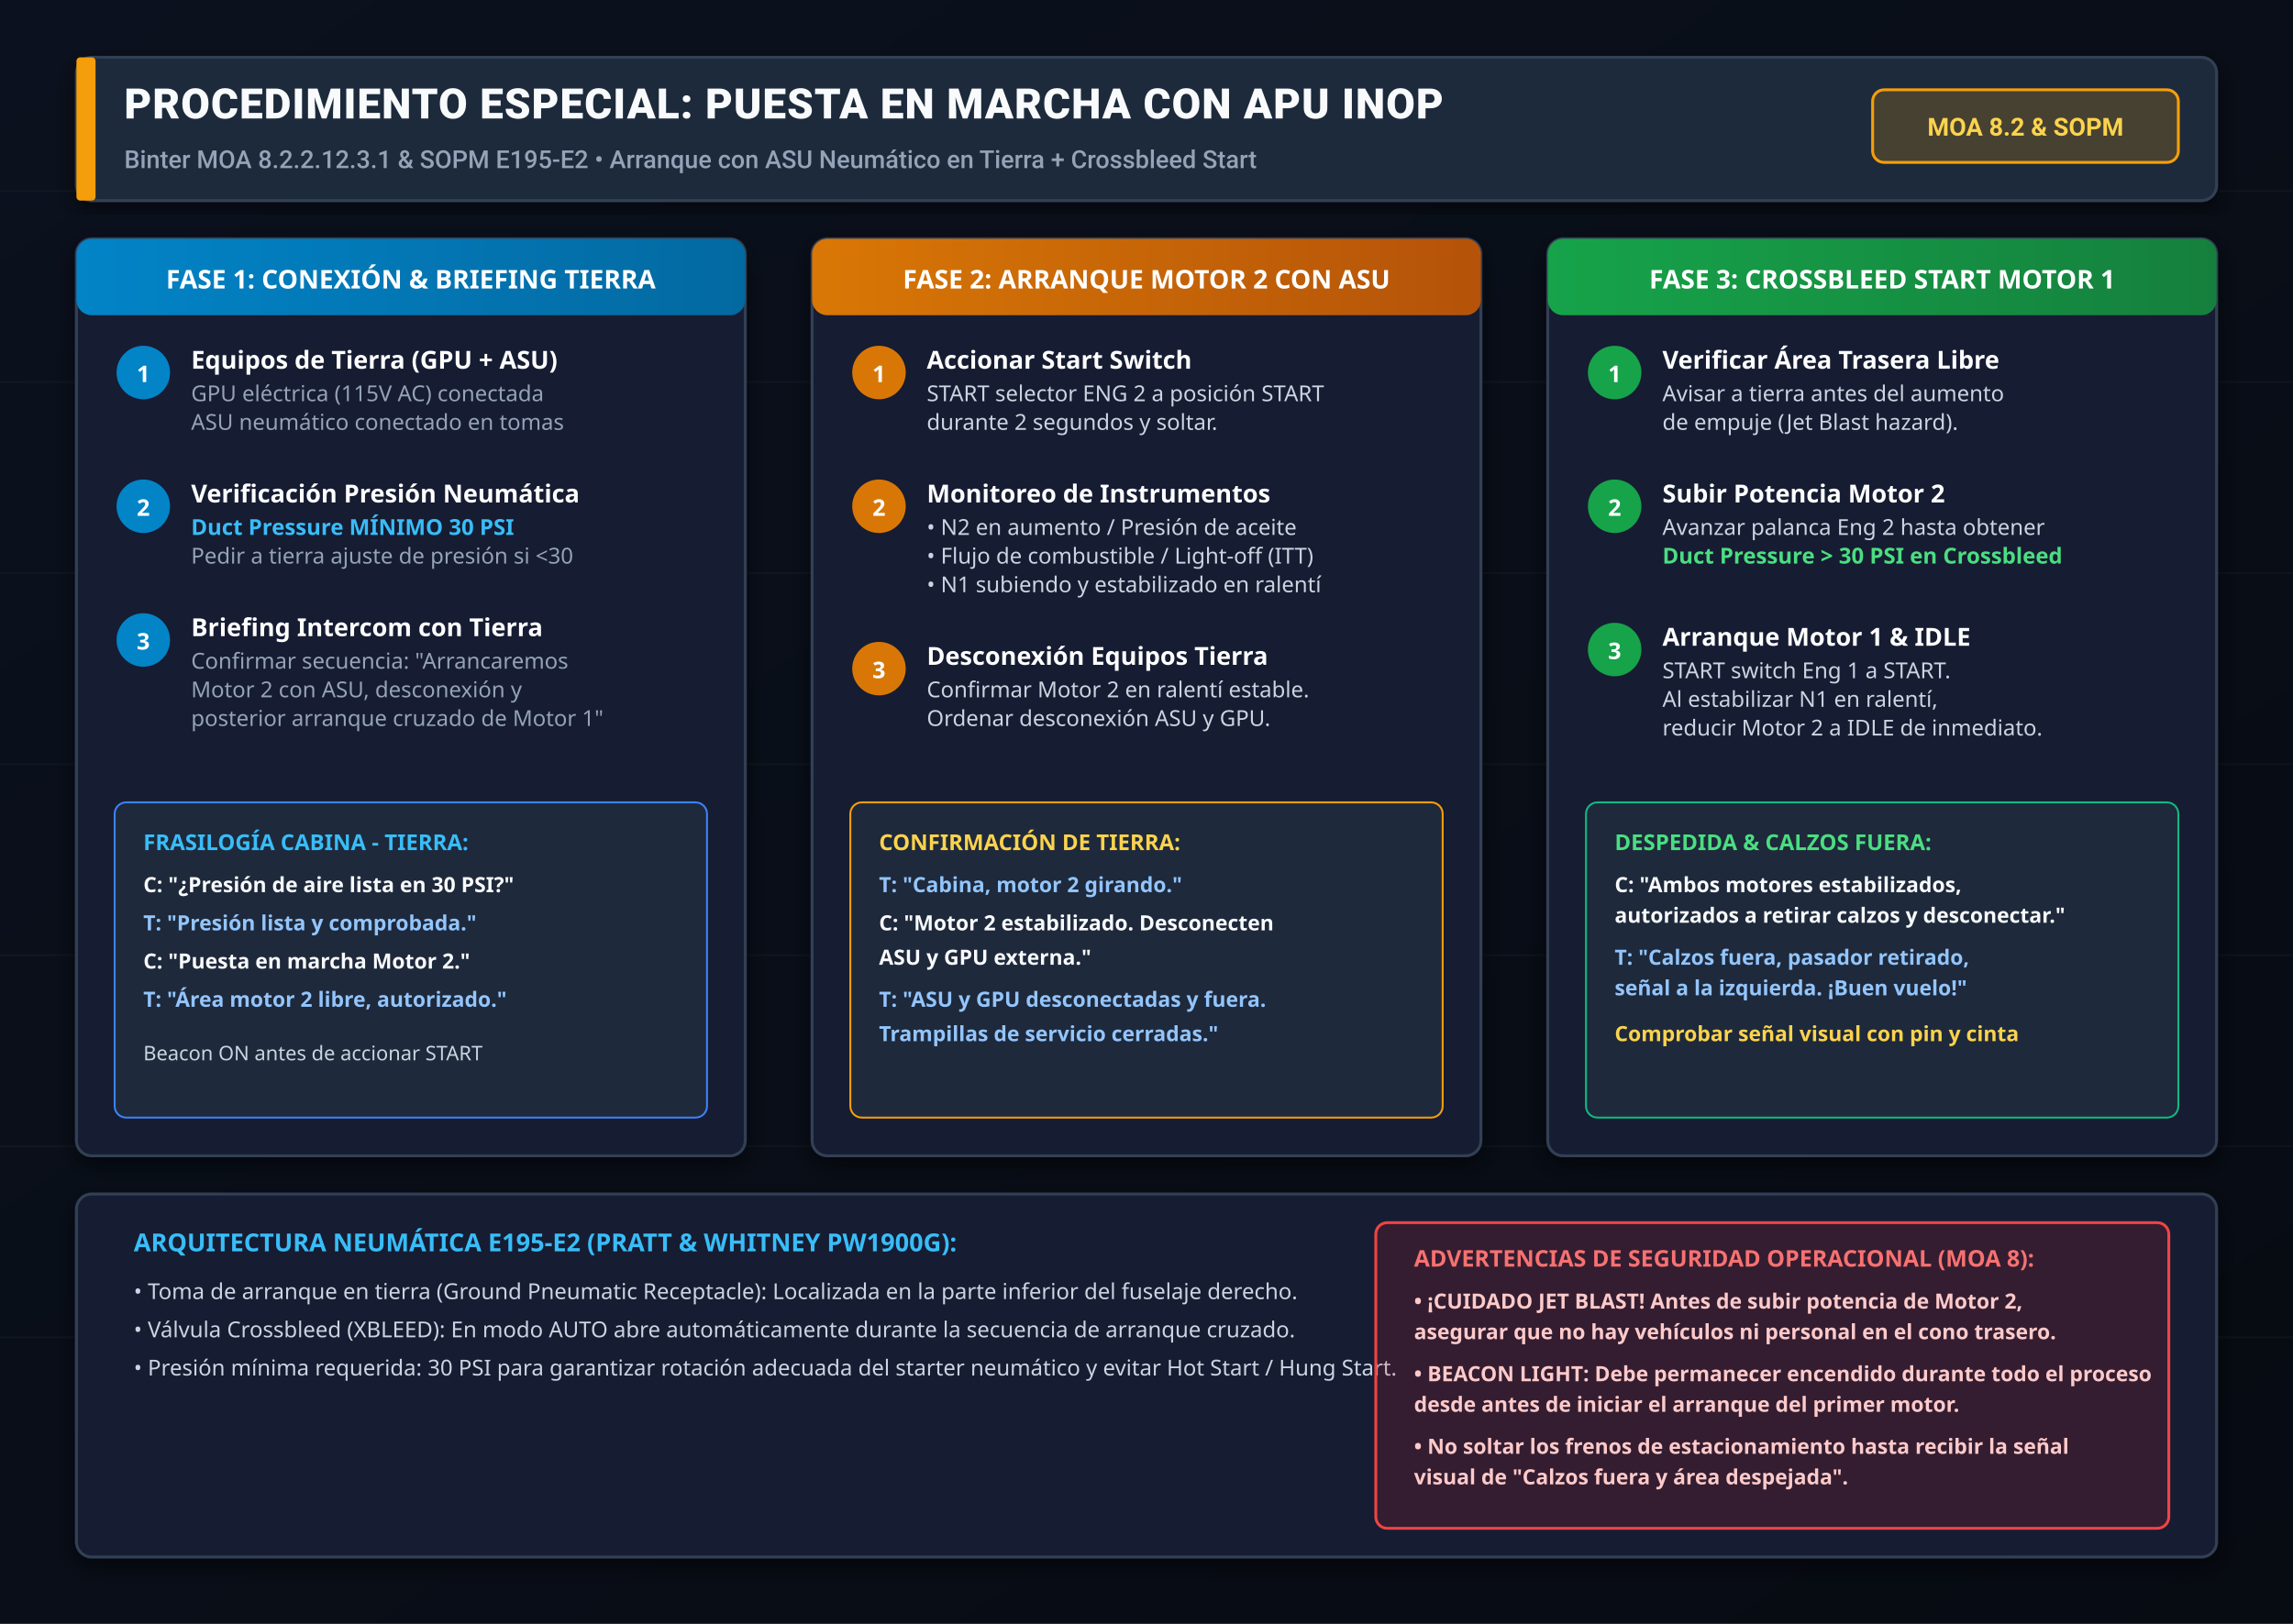
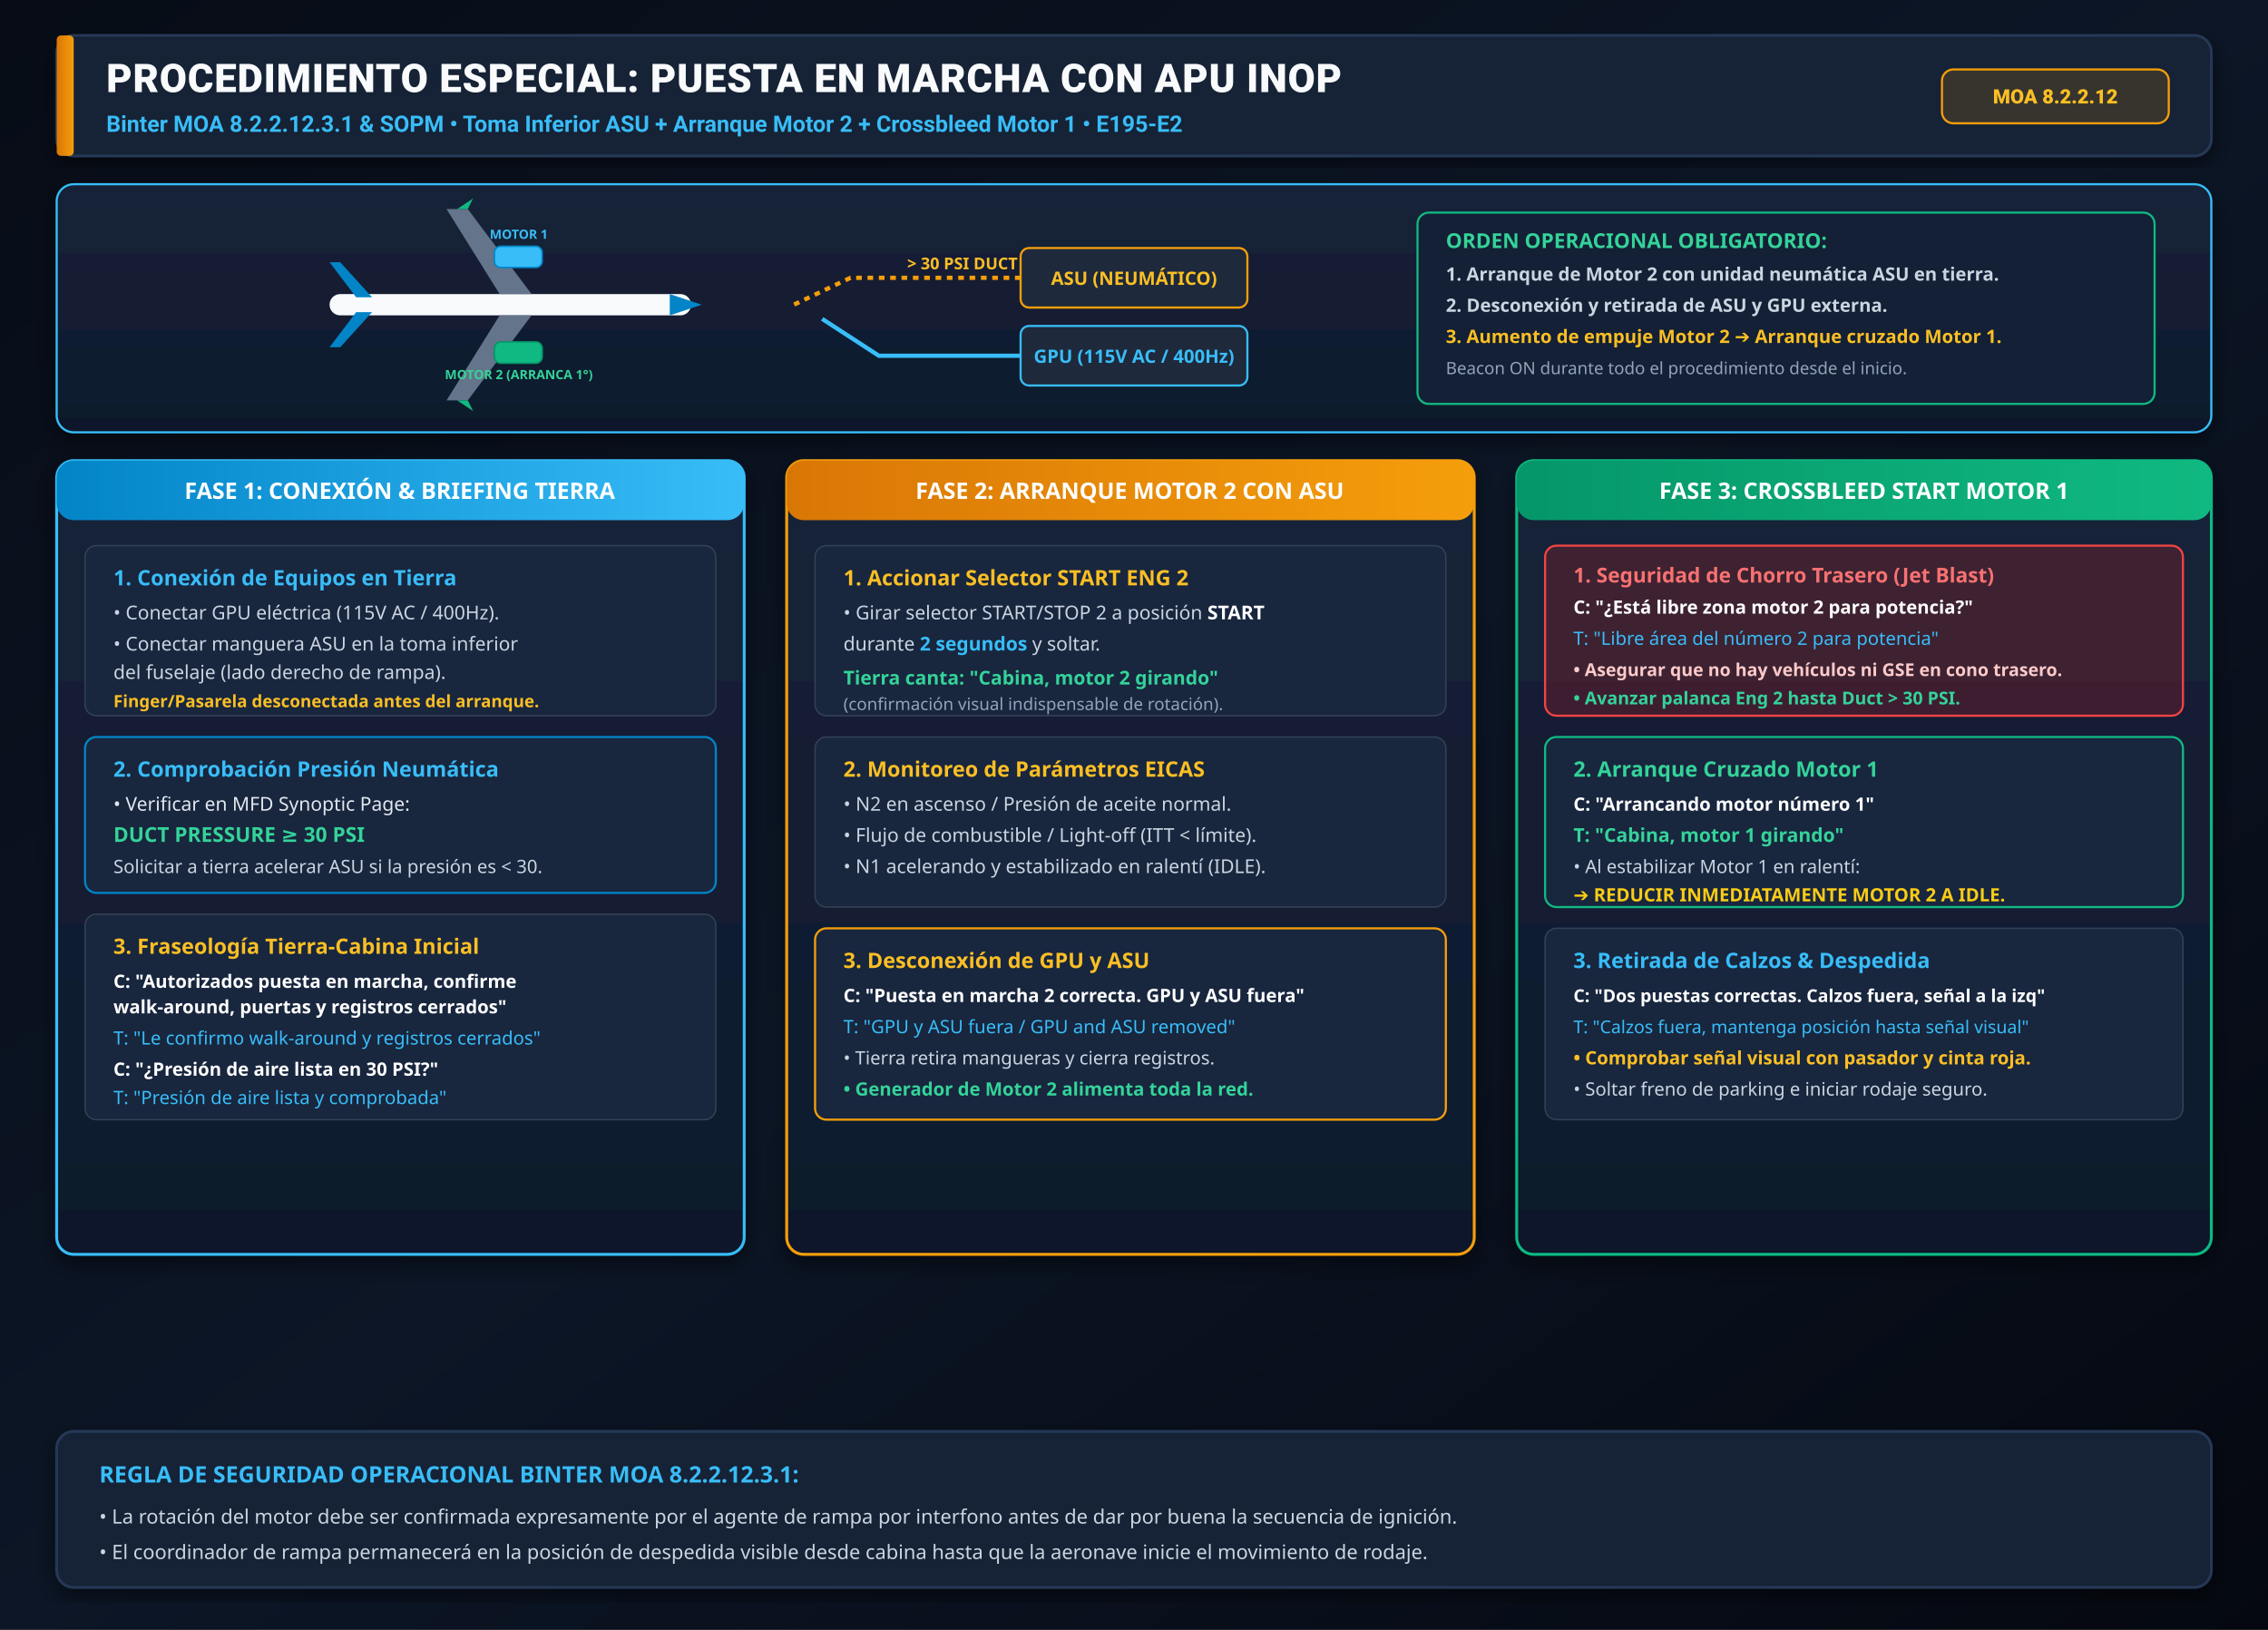
- <svg xmlns="http://www.w3.org/2000/svg" viewBox="0 0 1200 850" width="100%" height="100%">
+ <svg xmlns="http://www.w3.org/2000/svg" viewBox="0 0 1600 1150" width="100%" height="100%">
  <defs>
    <linearGradient id="bgGrad" x1="0%" y1="0%" x2="100%" y2="100%">
-       <stop offset="0%" stop-color="#0b111e" />
-       <stop offset="100%" stop-color="#070b12" />
+       <stop offset="0%" stop-color="#070c16" />
+       <stop offset="50%" stop-color="#0c1626" />
+       <stop offset="100%" stop-color="#050810" />
+     </linearGradient>
+     <linearGradient id="cardGrad" x1="0%" y1="0%" x2="0%" y2="100%">
+       <stop offset="0%" stop-color="#152238" />
+       <stop offset="100%" stop-color="#0f192b" />
+     </linearGradient>
+     <linearGradient id="goldGrad" x1="0%" y1="0%" x2="100%" y2="0%">
+       <stop offset="0%" stop-color="#d97706" />
+       <stop offset="100%" stop-color="#f59e0b" />
    </linearGradient>
    <linearGradient id="blueGrad" x1="0%" y1="0%" x2="100%" y2="0%">
      <stop offset="0%" stop-color="#0284c7" />
-       <stop offset="100%" stop-color="#0369a1" />
-     </linearGradient>
-     <linearGradient id="amberGrad" x1="0%" y1="0%" x2="100%" y2="0%">
-       <stop offset="0%" stop-color="#d97706" />
-       <stop offset="100%" stop-color="#b45309" />
+       <stop offset="100%" stop-color="#38bdf8" />
    </linearGradient>
    <linearGradient id="greenGrad" x1="0%" y1="0%" x2="100%" y2="0%">
-       <stop offset="0%" stop-color="#16a34a" />
-       <stop offset="100%" stop-color="#15803d" />
+       <stop offset="0%" stop-color="#059669" />
+       <stop offset="100%" stop-color="#10b981" />
    </linearGradient>
-     <filter id="cardShadow" x="-10%" y="-10%" width="120%" height="120%">
-       <feDropShadow dx="0" dy="4" stdDeviation="6" flood-color="#000000" flood-opacity="0.6" />
+     <linearGradient id="redGrad" x1="0%" y1="0%" x2="100%" y2="0%">
+       <stop offset="0%" stop-color="#dc2626" />
+       <stop offset="100%" stop-color="#ef4444" />
+     </linearGradient>
+     <filter id="shadow" x="-10%" y="-10%" width="120%" height="120%">
+       <feDropShadow dx="0" dy="6" stdDeviation="8" flood-color="#000000" flood-opacity="0.5" />
    </filter>
  </defs>
-   <rect width="1200" height="850" fill="url(#bgGrad)" />
-   <g stroke="rgba(255,255,255,0.03)" stroke-width="1">
-     <line x1="0" y1="100" x2="1200" y2="100" />
-     <line x1="0" y1="200" x2="1200" y2="200" />
-     <line x1="0" y1="300" x2="1200" y2="300" />
-     <line x1="0" y1="400" x2="1200" y2="400" />
-     <line x1="0" y1="500" x2="1200" y2="500" />
-     <line x1="0" y1="600" x2="1200" y2="600" />
-     <line x1="0" y1="700" x2="1200" y2="700" />
+   <rect width="1600" height="1150" fill="url(#bgGrad)" />
+   <g transform="translate(40, 25)">
+     <rect width="1520" height="85" rx="12" fill="#132035" stroke="#253856" stroke-width="2" filter="url(#shadow)" />
+     <rect width="12" height="85" fill="url(#goldGrad)" rx="3" />
+     <text x="35" y="40" font-family="-apple-system, BlinkMacSystemFont, 'Segoe UI', Roboto, sans-serif" font-size="28" font-weight="900" fill="#f8fafc" letter-spacing="0.5">
+       PROCEDIMIENTO ESPECIAL: PUESTA EN MARCHA CON APU INOP
+     </text>
+     <text x="35" y="68" font-family="-apple-system, BlinkMacSystemFont, 'Segoe UI', Roboto, sans-serif" font-size="16" font-weight="600" fill="#38bdf8">
+       Binter MOA 8.2.2.12.3.1 &amp; SOPM • Toma Inferior ASU + Arranque Motor 2 + Crossbleed Motor 1 • E195-E2
+     </text>
+     <rect x="1330" y="24" width="160" height="38" rx="8" fill="rgba(245, 158, 11, 0.15)" stroke="#f59e0b" stroke-width="1.5" />
+     <text x="1410" y="48" font-family="-apple-system, BlinkMacSystemFont, 'Segoe UI', Roboto, sans-serif" font-size="14" font-weight="800" fill="#fbbf24" text-anchor="middle">
+       MOA 8.2.2.12
+     </text>
  </g>
-   <rect x="40" y="30" width="1120" height="75" rx="8" fill="#1e293b" stroke="#334155" stroke-width="1.5" filter="url(#cardShadow)" />
-   <rect x="40" y="30" width="10" height="75" fill="#f59e0b" rx="2" />
-   <text x="65" y="62" font-family="-apple-system, BlinkMacSystemFont, 'Segoe UI', Roboto, sans-serif" font-size="22" font-weight="800" fill="#f8fafc" letter-spacing="0.5">
-     PROCEDIMIENTO ESPECIAL: PUESTA EN MARCHA CON APU INOP
-   </text>
-   <text x="65" y="88" font-family="-apple-system, BlinkMacSystemFont, 'Segoe UI', Roboto, sans-serif" font-size="13" font-weight="500" fill="#94a3b8">
-     Binter MOA 8.2.2.12.3.1 &amp; SOPM E195-E2 • Arranque con ASU Neumático en Tierra + Crossbleed Start
-   </text>
-   <rect x="980" y="47" width="160" height="38" rx="6" fill="rgba(245, 158, 11, 0.2)" stroke="#f59e0b" stroke-width="1.5" />
-   <text x="1060" y="71" font-family="-apple-system, BlinkMacSystemFont, 'Segoe UI', Roboto, sans-serif" font-size="13" font-weight="700" fill="#fcd34d" text-anchor="middle">
-     MOA 8.2 &amp; SOPM
-   </text>
-   <g transform="translate(40, 125)">
-     <rect width="350" height="480" rx="8" fill="#131e31" stroke="#334155" stroke-width="1.5" filter="url(#cardShadow)" />
-     <rect width="350" height="40" rx="8" fill="url(#blueGrad)" />
-     <text x="175" y="26" font-family="sans-serif" font-size="13.5" font-weight="800" fill="#ffffff" text-anchor="middle">
-       FASE 1: CONEXIÓN &amp; BRIEFING TIERRA
+   <g transform="translate(40, 130)">
+     <rect width="1520" height="175" rx="12" fill="url(#cardGrad)" stroke="#38bdf8" stroke-width="1.5" filter="url(#shadow)" />
+     <g transform="translate(320, 85) scale(0.75)">
+       <path d="M -160,0 L 160,0" stroke="#f8fafc" stroke-width="20" stroke-linecap="round" />
+       <path d="M 150,-10 L 180,0 L 150,10 Z" fill="#0284c7" />
+       <path d="M 20,-10 L -40,-90 L -60,-90 L -10,-10 Z" fill="#64748b" />
+       <path d="M 20,10 L -40,90 L -60,90 L -10,10 Z" fill="#64748b" />
+       <path d="M -40,-90 L -35,-100 L -50,-90 Z" fill="#10b981" />
+       <path d="M -40,90 L -35,100 L -50,90 Z" fill="#10b981" />
+       <path d="M -130,-7 L -160,-40 L -170,-40 L -145,-7 Z" fill="#0284c7" />
+       <path d="M -130,7 L -160,40 L -170,40 L -145,7 Z" fill="#0284c7" />
+       <rect x="-15" y="-55" width="45" height="20" rx="6" fill="#38bdf8" stroke="#0284c7" stroke-width="1.5" />
+       <text x="8" y="-62" font-family="sans-serif" font-size="12" font-weight="800" fill="#38bdf8" text-anchor="middle">MOTOR 1</text>
+       <rect x="-15" y="35" width="45" height="20" rx="6" fill="#10b981" stroke="#059669" stroke-width="1.5" />
+       <text x="8" y="70" font-family="sans-serif" font-size="12" font-weight="800" fill="#34d399" text-anchor="middle">MOTOR 2 (ARRANCA 1°)</text>
+     </g>
+     <g transform="translate(680, 45)">
+       <rect x="0" y="0" width="160" height="42" rx="6" fill="#1e293b" stroke="#f59e0b" stroke-width="1.5" />
+       <text x="80" y="26" font-family="sans-serif" font-size="13" font-weight="800" fill="#fbbf24" text-anchor="middle">ASU (NEUMÁTICO)</text>
+       <path d="M 0,21 L -120,21 L -160,40" fill="none" stroke="#f59e0b" stroke-width="3" stroke-dasharray="4,4" />
+       <text x="-80" y="15" font-family="sans-serif" font-size="11.5" font-weight="700" fill="#fbbf24">&gt; 30 PSI DUCT</text>
+       <rect x="0" y="55" width="160" height="42" rx="6" fill="#1e293b" stroke="#38bdf8" stroke-width="1.5" />
+       <text x="80" y="81" font-family="sans-serif" font-size="13" font-weight="800" fill="#38bdf8" text-anchor="middle">GPU (115V AC / 400Hz)</text>
+       <path d="M 0,76 L -100,76 L -140,50" fill="none" stroke="#38bdf8" stroke-width="3" />
+     </g>
+     <rect x="960" y="20" width="520" height="135" rx="8" fill="#132035" stroke="#10b981" stroke-width="1.5" />
+     <text x="980" y="45" font-family="sans-serif" font-size="14.5" font-weight="900" fill="#34d399">ORDEN OPERACIONAL OBLIGATORIO:</text>
+     <text x="980" y="68" font-family="sans-serif" font-size="13" font-weight="600" fill="#cbd5e1">1. Arranque de Motor 2 con unidad neumática ASU en tierra.</text>
+     <text x="980" y="90" font-family="sans-serif" font-size="13" font-weight="600" fill="#cbd5e1">2. Desconexión y retirada de ASU y GPU externa.</text>
+     <text x="980" y="112" font-family="sans-serif" font-size="13" font-weight="600" fill="#fbbf24">3. Aumento de empuje Motor 2 ➔ Arranque cruzado Motor 1.</text>
+     <text x="980" y="134" font-family="sans-serif" font-size="12" font-weight="500" fill="#94a3b8">Beacon ON durante todo el procedimiento desde el inicio.</text>
+   </g>
+   <g transform="translate(40, 325)">
+     <g transform="translate(0, 0)">
+       <rect width="485" height="560" rx="12" fill="url(#cardGrad)" stroke="#38bdf8" stroke-width="2" filter="url(#shadow)" />
+       <rect width="485" height="42" rx="12" fill="url(#blueGrad)" />
+       <text x="242" y="27" font-family="sans-serif" font-size="16" font-weight="900" fill="#ffffff" text-anchor="middle">
+         FASE 1: CONEXIÓN &amp; BRIEFING TIERRA
+       </text>
+       <g transform="translate(20, 60)" font-family="sans-serif">
+         <rect width="445" height="120" rx="8" fill="#18263e" stroke="#334155" stroke-width="1" />
+         <text x="20" y="28" font-size="15" font-weight="800" fill="#38bdf8">1. Conexión de Equipos en Tierra</text>
+         <text x="20" y="52" font-size="13.5" font-weight="500" fill="#cbd5e1">• Conectar GPU eléctrica (115V AC / 400Hz).</text>
+         <text x="20" y="74" font-size="13.5" font-weight="500" fill="#cbd5e1">• Conectar manguera ASU en la toma inferior</text>
+         <text x="20" y="94" font-size="13.5" font-weight="500" fill="#cbd5e1">del fuselaje (lado derecho de rampa).</text>
+         <text x="20" y="114" font-size="12" font-weight="600" fill="#fbbf24">Finger/Pasarela desconectada antes del arranque.</text>
+         <g transform="translate(0, 135)">
+           <rect width="445" height="110" rx="8" fill="#18263e" stroke="#0284c7" stroke-width="1.5" />
+           <text x="20" y="28" font-size="15" font-weight="800" fill="#38bdf8">2. Comprobación Presión Neumática</text>
+           <text x="20" y="52" font-size="13.5" font-weight="500" fill="#e2e8f0">• Verificar en MFD Synoptic Page:</text>
+           <text x="20" y="74" font-size="14.5" font-weight="900" fill="#34d399">DUCT PRESSURE ≥ 30 PSI</text>
+           <text x="20" y="96" font-size="13" font-weight="500" fill="#cbd5e1">Solicitar a tierra acelerar ASU si la presión es &lt; 30.</text>
+         </g>
+         <g transform="translate(0, 260)">
+           <rect width="445" height="145" rx="8" fill="#18263e" stroke="#334155" stroke-width="1" />
+           <text x="20" y="28" font-size="15" font-weight="800" fill="#fbbf24">3. Fraseología Tierra-Cabina Inicial</text>
+           <text x="20" y="52" font-size="13" font-weight="700" fill="#ffffff">C: "Autorizados puesta en marcha, confirme</text>
+           <text x="20" y="70" font-size="13" font-weight="700" fill="#ffffff">walk-around, puertas y registros cerrados"</text>
+           <text x="20" y="92" font-size="13" font-weight="500" fill="#38bdf8">T: "Le confirmo walk-around y registros cerrados"</text>
+           <text x="20" y="114" font-size="13" font-weight="700" fill="#ffffff">C: "¿Presión de aire lista en 30 PSI?"</text>
+           <text x="20" y="134" font-size="13" font-weight="500" fill="#38bdf8">T: "Presión de aire lista y comprobada"</text>
+         </g>
+       </g>
+     </g>
+     <g transform="translate(515, 0)">
+       <rect width="485" height="560" rx="12" fill="url(#cardGrad)" stroke="#f59e0b" stroke-width="2" filter="url(#shadow)" />
+       <rect width="485" height="42" rx="12" fill="url(#goldGrad)" />
+       <text x="242" y="27" font-family="sans-serif" font-size="16" font-weight="900" fill="#ffffff" text-anchor="middle">
+         FASE 2: ARRANQUE MOTOR 2 CON ASU
+       </text>
+       <g transform="translate(20, 60)" font-family="sans-serif">
+         <rect width="445" height="120" rx="8" fill="#18263e" stroke="#334155" stroke-width="1" />
+         <text x="20" y="28" font-size="15" font-weight="800" fill="#fbbf24">1. Accionar Selector START ENG 2</text>
+         <text x="20" y="52" font-size="13.5" font-weight="500" fill="#cbd5e1">• Girar selector START/STOP 2 a posición <tspan font-weight="700" fill="#ffffff">START</tspan>
+         </text>
+         <text x="20" y="74" font-size="13.5" font-weight="500" fill="#cbd5e1">durante <tspan font-weight="700" fill="#38bdf8">2 segundos</tspan> y soltar.</text>
+         <text x="20" y="98" font-size="13.5" font-weight="900" fill="#34d399">Tierra canta: "Cabina, motor 2 girando"</text>
+         <text x="20" y="116" font-size="12" font-weight="500" fill="#94a3b8">(confirmación visual indispensable de rotación).</text>
+         <g transform="translate(0, 135)">
+           <rect width="445" height="120" rx="8" fill="#18263e" stroke="#334155" stroke-width="1" />
+           <text x="20" y="28" font-size="15" font-weight="800" fill="#fbbf24">2. Monitoreo de Parámetros EICAS</text>
+           <text x="20" y="52" font-size="13.5" font-weight="500" fill="#cbd5e1">• N2 en ascenso / Presión de aceite normal.</text>
+           <text x="20" y="74" font-size="13.5" font-weight="500" fill="#cbd5e1">• Flujo de combustible / Light-off (ITT &lt; límite).</text>
+           <text x="20" y="96" font-size="13.5" font-weight="500" fill="#cbd5e1">• N1 acelerando y estabilizado en ralentí (IDLE).</text>
+         </g>
+         <g transform="translate(0, 270)">
+           <rect width="445" height="135" rx="8" fill="#18263e" stroke="#f59e0b" stroke-width="1.5" />
+           <text x="20" y="28" font-size="15" font-weight="800" fill="#fbbf24">3. Desconexión de GPU y ASU</text>
+           <text x="20" y="52" font-size="13" font-weight="700" fill="#ffffff">C: "Puesta en marcha 2 correcta. GPU y ASU fuera"</text>
+           <text x="20" y="74" font-size="13" font-weight="500" fill="#38bdf8">T: "GPU y ASU fuera / GPU and ASU removed"</text>
+           <text x="20" y="96" font-size="13" font-weight="500" fill="#cbd5e1">• Tierra retira mangueras y cierra registros.</text>
+           <text x="20" y="118" font-size="13" font-weight="700" fill="#34d399">• Generador de Motor 2 alimenta toda la red.</text>
+         </g>
+       </g>
+     </g>
+     <g transform="translate(1030, 0)">
+       <rect width="490" height="560" rx="12" fill="url(#cardGrad)" stroke="#10b981" stroke-width="2" filter="url(#shadow)" />
+       <rect width="490" height="42" rx="12" fill="url(#greenGrad)" />
+       <text x="245" y="27" font-family="sans-serif" font-size="16" font-weight="900" fill="#ffffff" text-anchor="middle">
+         FASE 3: CROSSBLEED START MOTOR 1
+       </text>
+       <g transform="translate(20, 60)" font-family="sans-serif">
+         <rect width="450" height="120" rx="8" fill="rgba(220, 38, 38, 0.2)" stroke="#ef4444" stroke-width="1.5" />
+         <text x="20" y="26" font-size="14.5" font-weight="800" fill="#f87171">1. Seguridad de Chorro Trasero (Jet Blast)</text>
+         <text x="20" y="48" font-size="13" font-weight="700" fill="#ffffff">C: "¿Está libre zona motor 2 para potencia?"</text>
+         <text x="20" y="70" font-size="13" font-weight="500" fill="#38bdf8">T: "Libre área del número 2 para potencia"</text>
+         <text x="20" y="92" font-size="12.5" font-weight="600" fill="#fecaca">• Asegurar que no hay vehículos ni GSE en cono trasero.</text>
+         <text x="20" y="112" font-size="12.5" font-weight="700" fill="#34d399">• Avanzar palanca Eng 2 hasta Duct &gt; 30 PSI.</text>
+         <g transform="translate(0, 135)">
+           <rect width="450" height="120" rx="8" fill="#18263e" stroke="#10b981" stroke-width="1.5" />
+           <text x="20" y="28" font-size="15" font-weight="800" fill="#34d399">2. Arranque Cruzado Motor 1</text>
+           <text x="20" y="52" font-size="13" font-weight="700" fill="#ffffff">C: "Arrancando motor número 1"</text>
+           <text x="20" y="74" font-size="13.5" font-weight="900" fill="#34d399">T: "Cabina, motor 1 girando"</text>
+           <text x="20" y="96" font-size="13" font-weight="500" fill="#cbd5e1">• Al estabilizar Motor 1 en ralentí:</text>
+           <text x="20" y="116" font-size="13" font-weight="700" fill="#facc15">➔ REDUCIR INMEDIATAMENTE MOTOR 2 A IDLE.</text>
+         </g>
+         <g transform="translate(0, 270)">
+           <rect width="450" height="135" rx="8" fill="#18263e" stroke="#334155" stroke-width="1" />
+           <text x="20" y="28" font-size="15" font-weight="800" fill="#38bdf8">3. Retirada de Calzos &amp; Despedida</text>
+           <text x="20" y="52" font-size="12.5" font-weight="700" fill="#ffffff">C: "Dos puestas correctas. Calzos fuera, señal a la izq"</text>
+           <text x="20" y="74" font-size="12.5" font-weight="500" fill="#38bdf8">T: "Calzos fuera, mantenga posición hasta señal visual"</text>
+           <text x="20" y="96" font-size="13" font-weight="700" fill="#fbbf24">• Comprobar señal visual con pasador y cinta roja.</text>
+           <text x="20" y="118" font-size="13" font-weight="500" fill="#cbd5e1">• Soltar freno de parking e iniciar rodaje seguro.</text>
+         </g>
+       </g>
+     </g>
+   </g>
+   <g transform="translate(40, 1010)">
+     <rect width="1520" height="110" rx="12" fill="#132035" stroke="#253856" stroke-width="2" filter="url(#shadow)" />
+     <text x="30" y="36" font-family="sans-serif" font-size="16" font-weight="800" fill="#38bdf8">
+       REGLA DE SEGURIDAD OPERACIONAL BINTER MOA 8.2.2.12.3.1:
    </text>
-     <circle cx="35" cy="70" r="14" fill="#0284c7" />
-     <text x="35" y="75" font-family="sans-serif" font-size="12" font-weight="bold" fill="#fff" text-anchor="middle">1</text>
-     <text x="60" y="68" font-family="sans-serif" font-size="13" font-weight="700" fill="#ffffff">Equipos de Tierra (GPU + ASU)</text>
-     <text x="60" y="85" font-family="sans-serif" font-size="11.5" font-weight="500" fill="#94a3b8">GPU eléctrica (115V AC) conectada</text>
-     <text x="60" y="100" font-family="sans-serif" font-size="11.5" font-weight="500" fill="#94a3b8">ASU neumático conectado en tomas</text>
-     <circle cx="35" cy="140" r="14" fill="#0284c7" />
-     <text x="35" y="145" font-family="sans-serif" font-size="12" font-weight="bold" fill="#fff" text-anchor="middle">2</text>
-     <text x="60" y="138" font-family="sans-serif" font-size="13" font-weight="700" fill="#ffffff">Verificación Presión Neumática</text>
-     <text x="60" y="155" font-family="sans-serif" font-size="11.5" font-weight="600" fill="#38bdf8">Duct Pressure MÍNIMO 30 PSI</text>
-     <text x="60" y="170" font-family="sans-serif" font-size="11.5" font-weight="500" fill="#94a3b8">Pedir a tierra ajuste de presión si &lt;30</text>
-     <circle cx="35" cy="210" r="14" fill="#0284c7" />
-     <text x="35" y="215" font-family="sans-serif" font-size="12" font-weight="bold" fill="#fff" text-anchor="middle">3</text>
-     <text x="60" y="208" font-family="sans-serif" font-size="13" font-weight="700" fill="#ffffff">Briefing Intercom con Tierra</text>
-     <text x="60" y="225" font-family="sans-serif" font-size="11.5" font-weight="500" fill="#94a3b8">Confirmar secuencia: "Arrancaremos</text>
-     <text x="60" y="240" font-family="sans-serif" font-size="11.5" font-weight="500" fill="#94a3b8">Motor 2 con ASU, desconexión y</text>
-     <text x="60" y="255" font-family="sans-serif" font-size="11.5" font-weight="500" fill="#94a3b8">posterior arranque cruzado de Motor 1"</text>
-     <rect x="20" y="295" width="310" height="165" rx="6" fill="#1e293b" stroke="#3b82f6" stroke-width="1" />
-     <text x="35" y="320" font-family="sans-serif" font-size="11.5" font-weight="700" fill="#38bdf8">FRASILOGÍA CABINA - TIERRA:</text>
-     <text x="35" y="342" font-family="sans-serif" font-size="11" font-weight="600" fill="#f8fafc">C: "¿Presión de aire lista en 30 PSI?"</text>
-     <text x="35" y="362" font-family="sans-serif" font-size="11" font-weight="600" fill="#93c5fd">T: "Presión lista y comprobada."</text>
-     <text x="35" y="382" font-family="sans-serif" font-size="11" font-weight="600" fill="#f8fafc">C: "Puesta en marcha Motor 2."</text>
-     <text x="35" y="402" font-family="sans-serif" font-size="11" font-weight="600" fill="#93c5fd">T: "Área motor 2 libre, autorizado."</text>
-     <text x="35" y="430" font-family="sans-serif" font-size="10.5" font-weight="500" fill="#cbd5e1">Beacon ON antes de accionar START</text>
-   </g>
-   <g transform="translate(425, 125)">
-     <rect width="350" height="480" rx="8" fill="#131e31" stroke="#334155" stroke-width="1.5" filter="url(#cardShadow)" />
-     <rect width="350" height="40" rx="8" fill="url(#amberGrad)" />
-     <text x="175" y="26" font-family="sans-serif" font-size="13.5" font-weight="800" fill="#ffffff" text-anchor="middle">
-       FASE 2: ARRANQUE MOTOR 2 CON ASU
+     <text x="30" y="65" font-family="sans-serif" font-size="14" font-weight="500" fill="#cbd5e1">
+       • La rotación del motor debe ser confirmada expresamente por el agente de rampa por interfono antes de dar por buena la secuencia de ignición.
    </text>
-     <circle cx="35" cy="70" r="14" fill="#d97706" />
-     <text x="35" y="75" font-family="sans-serif" font-size="12" font-weight="bold" fill="#fff" text-anchor="middle">1</text>
-     <text x="60" y="68" font-family="sans-serif" font-size="13" font-weight="700" fill="#ffffff">Accionar Start Switch</text>
-     <text x="60" y="85" font-family="sans-serif" font-size="11.5" font-weight="500" fill="#cbd5e1">START selector ENG 2 a posición START</text>
-     <text x="60" y="100" font-family="sans-serif" font-size="11.5" font-weight="500" fill="#cbd5e1">durante 2 segundos y soltar.</text>
-     <circle cx="35" cy="140" r="14" fill="#d97706" />
-     <text x="35" y="145" font-family="sans-serif" font-size="12" font-weight="bold" fill="#fff" text-anchor="middle">2</text>
-     <text x="60" y="138" font-family="sans-serif" font-size="13" font-weight="700" fill="#ffffff">Monitoreo de Instrumentos</text>
-     <text x="60" y="155" font-family="sans-serif" font-size="11.5" font-weight="500" fill="#cbd5e1">• N2 en aumento / Presión de aceite</text>
-     <text x="60" y="170" font-family="sans-serif" font-size="11.5" font-weight="500" fill="#cbd5e1">• Flujo de combustible / Light-off (ITT)</text>
-     <text x="60" y="185" font-family="sans-serif" font-size="11.5" font-weight="500" fill="#cbd5e1">• N1 subiendo y estabilizado en ralentí</text>
-     <circle cx="35" cy="225" r="14" fill="#d97706" />
-     <text x="35" y="230" font-family="sans-serif" font-size="12" font-weight="bold" fill="#fff" text-anchor="middle">3</text>
-     <text x="60" y="223" font-family="sans-serif" font-size="13" font-weight="700" fill="#ffffff">Desconexión Equipos Tierra</text>
-     <text x="60" y="240" font-family="sans-serif" font-size="11.5" font-weight="500" fill="#cbd5e1">Confirmar Motor 2 en ralentí estable.</text>
-     <text x="60" y="255" font-family="sans-serif" font-size="11.5" font-weight="500" fill="#cbd5e1">Ordenar desconexión ASU y GPU.</text>
-     <rect x="20" y="295" width="310" height="165" rx="6" fill="#1e293b" stroke="#f59e0b" stroke-width="1" />
-     <text x="35" y="320" font-family="sans-serif" font-size="11.5" font-weight="700" fill="#fcd34d">CONFIRMACIÓN DE TIERRA:</text>
-     <text x="35" y="342" font-family="sans-serif" font-size="11" font-weight="600" fill="#93c5fd">T: "Cabina, motor 2 girando."</text>
-     <text x="35" y="362" font-family="sans-serif" font-size="11" font-weight="600" fill="#f8fafc">C: "Motor 2 estabilizado. Desconecten</text>
-     <text x="35" y="380" font-family="sans-serif" font-size="11" font-weight="600" fill="#f8fafc">ASU y GPU externa."</text>
-     <text x="35" y="402" font-family="sans-serif" font-size="11" font-weight="600" fill="#93c5fd">T: "ASU y GPU desconectadas y fuera.</text>
-     <text x="35" y="420" font-family="sans-serif" font-size="11" font-weight="600" fill="#93c5fd">Trampillas de servicio cerradas."</text>
-   </g>
-   <g transform="translate(810, 125)">
-     <rect width="350" height="480" rx="8" fill="#131e31" stroke="#334155" stroke-width="1.5" filter="url(#cardShadow)" />
-     <rect width="350" height="40" rx="8" fill="url(#greenGrad)" />
-     <text x="175" y="26" font-family="sans-serif" font-size="13.5" font-weight="800" fill="#ffffff" text-anchor="middle">
-       FASE 3: CROSSBLEED START MOTOR 1
+     <text x="30" y="90" font-family="sans-serif" font-size="14" font-weight="500" fill="#cbd5e1">
+       • El coordinador de rampa permanecerá en la posición de despedida visible desde cabina hasta que la aeronave inicie el movimiento de rodaje.
    </text>
-     <circle cx="35" cy="70" r="14" fill="#16a34a" />
-     <text x="35" y="75" font-family="sans-serif" font-size="12" font-weight="bold" fill="#fff" text-anchor="middle">1</text>
-     <text x="60" y="68" font-family="sans-serif" font-size="13" font-weight="700" fill="#ffffff">Verificar Área Trasera Libre</text>
-     <text x="60" y="85" font-family="sans-serif" font-size="11.5" font-weight="500" fill="#cbd5e1">Avisar a tierra antes del aumento</text>
-     <text x="60" y="100" font-family="sans-serif" font-size="11.5" font-weight="500" fill="#cbd5e1">de empuje (Jet Blast hazard).</text>
-     <circle cx="35" cy="140" r="14" fill="#16a34a" />
-     <text x="35" y="145" font-family="sans-serif" font-size="12" font-weight="bold" fill="#fff" text-anchor="middle">2</text>
-     <text x="60" y="138" font-family="sans-serif" font-size="13" font-weight="700" fill="#ffffff">Subir Potencia Motor 2</text>
-     <text x="60" y="155" font-family="sans-serif" font-size="11.5" font-weight="500" fill="#cbd5e1">Avanzar palanca Eng 2 hasta obtener</text>
-     <text x="60" y="170" font-family="sans-serif" font-size="11.5" font-weight="700" fill="#4ade80">Duct Pressure &gt; 30 PSI en Crossbleed</text>
-     <circle cx="35" cy="215" r="14" fill="#16a34a" />
-     <text x="35" y="220" font-family="sans-serif" font-size="12" font-weight="bold" fill="#fff" text-anchor="middle">3</text>
-     <text x="60" y="213" font-family="sans-serif" font-size="13" font-weight="700" fill="#ffffff">Arranque Motor 1 &amp; IDLE</text>
-     <text x="60" y="230" font-family="sans-serif" font-size="11.5" font-weight="500" fill="#cbd5e1">START switch Eng 1 a START.</text>
-     <text x="60" y="245" font-family="sans-serif" font-size="11.5" font-weight="500" fill="#cbd5e1">Al estabilizar N1 en ralentí,</text>
-     <text x="60" y="260" font-family="sans-serif" font-size="11.5" font-weight="500" fill="#cbd5e1">reducir Motor 2 a IDLE de inmediato.</text>
-     <rect x="20" y="295" width="310" height="165" rx="6" fill="#1e293b" stroke="#10b981" stroke-width="1" />
-     <text x="35" y="320" font-family="sans-serif" font-size="11.5" font-weight="700" fill="#4ade80">DESPEDIDA &amp; CALZOS FUERA:</text>
-     <text x="35" y="342" font-family="sans-serif" font-size="11" font-weight="600" fill="#f8fafc">C: "Ambos motores estabilizados,</text>
-     <text x="35" y="358" font-family="sans-serif" font-size="11" font-weight="600" fill="#f8fafc">autorizados a retirar calzos y desconectar."</text>
-     <text x="35" y="380" font-family="sans-serif" font-size="11" font-weight="600" fill="#93c5fd">T: "Calzos fuera, pasador retirado,</text>
-     <text x="35" y="396" font-family="sans-serif" font-size="11" font-weight="600" fill="#93c5fd">señal a la izquierda. ¡Buen vuelo!"</text>
-     <text x="35" y="420" font-family="sans-serif" font-size="11" font-weight="600" fill="#fcd34d">Comprobar señal visual con pin y cinta</text>
-   </g>
-   <g transform="translate(40, 625)">
-     <rect width="1120" height="190" rx="8" fill="#131e31" stroke="#334155" stroke-width="1.5" filter="url(#cardShadow)" />
-     <text x="30" y="30" font-family="sans-serif" font-size="13" font-weight="800" fill="#38bdf8">
-       ARQUITECTURA NEUMÁTICA E195-E2 (PRATT &amp; WHITNEY PW1900G):
-     </text>
-     <text x="30" y="55" font-family="sans-serif" font-size="11.5" font-weight="500" fill="#cbd5e1">
-       • Toma de arranque en tierra (Ground Pneumatic Receptacle): Localizada en la parte inferior del fuselaje derecho.
-     </text>
-     <text x="30" y="75" font-family="sans-serif" font-size="11.5" font-weight="500" fill="#cbd5e1">
-       • Válvula Crossbleed (XBLEED): En modo AUTO abre automáticamente durante la secuencia de arranque cruzado.
-     </text>
-     <text x="30" y="95" font-family="sans-serif" font-size="11.5" font-weight="500" fill="#cbd5e1">
-       • Presión mínima requerida: 30 PSI para garantizar rotación adecuada del starter neumático y evitar Hot Start / Hung Start.
-     </text>
-     <rect x="680" y="15" width="415" height="160" rx="6" fill="rgba(220,38,38,0.15)" stroke="#ef4444" stroke-width="1.5" />
-     <text x="700" y="38" font-family="sans-serif" font-size="12" font-weight="800" fill="#f87171">ADVERTENCIAS DE SEGURIDAD OPERACIONAL (MOA 8):</text>
-     <text x="700" y="60" font-family="sans-serif" font-size="11" font-weight="600" fill="#fecaca">• ¡CUIDADO JET BLAST! Antes de subir potencia de Motor 2,</text>
-     <text x="700" y="76" font-family="sans-serif" font-size="11" font-weight="600" fill="#fecaca">asegurar que no hay vehículos ni personal en el cono trasero.</text>
-     <text x="700" y="98" font-family="sans-serif" font-size="11" font-weight="600" fill="#fecaca">• BEACON LIGHT: Debe permanecer encendido durante todo el proceso</text>
-     <text x="700" y="114" font-family="sans-serif" font-size="11" font-weight="600" fill="#fecaca">desde antes de iniciar el arranque del primer motor.</text>
-     <text x="700" y="136" font-family="sans-serif" font-size="11" font-weight="600" fill="#fecaca">• No soltar los frenos de estacionamiento hasta recibir la señal</text>
-     <text x="700" y="152" font-family="sans-serif" font-size="11" font-weight="600" fill="#fecaca">visual de "Calzos fuera y área despejada".</text>
  </g>
</svg>
